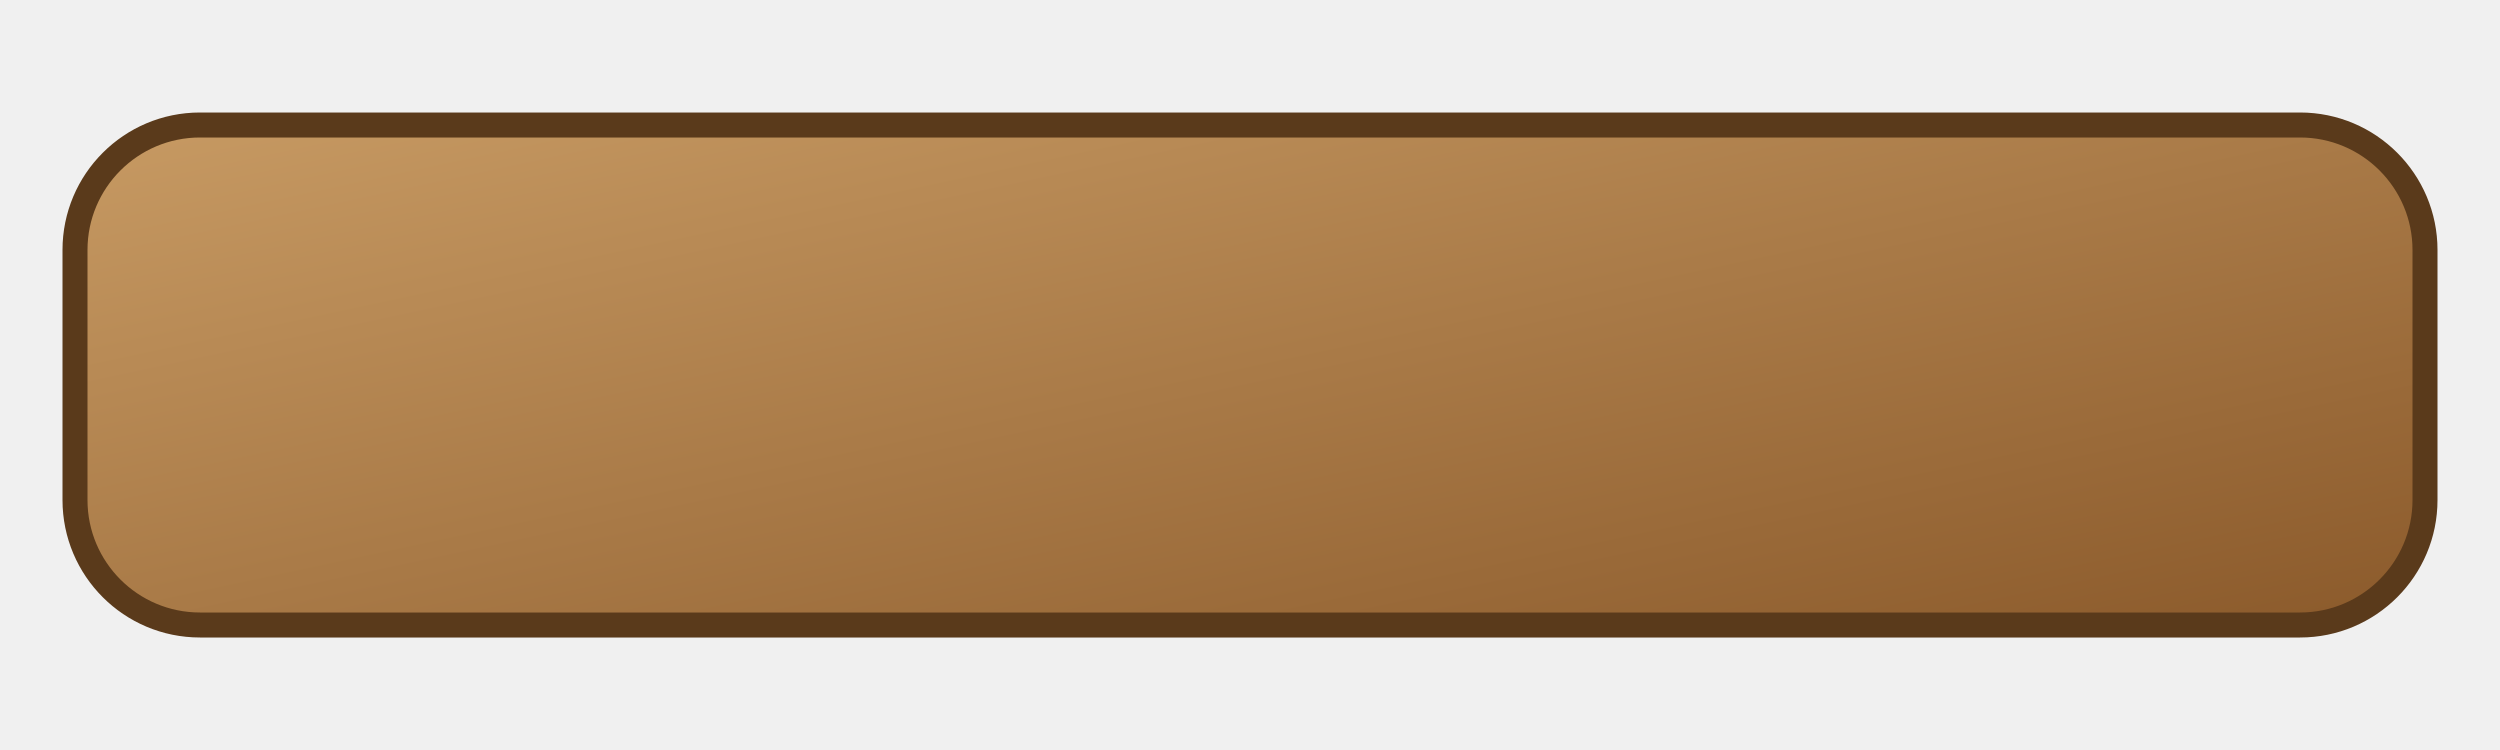
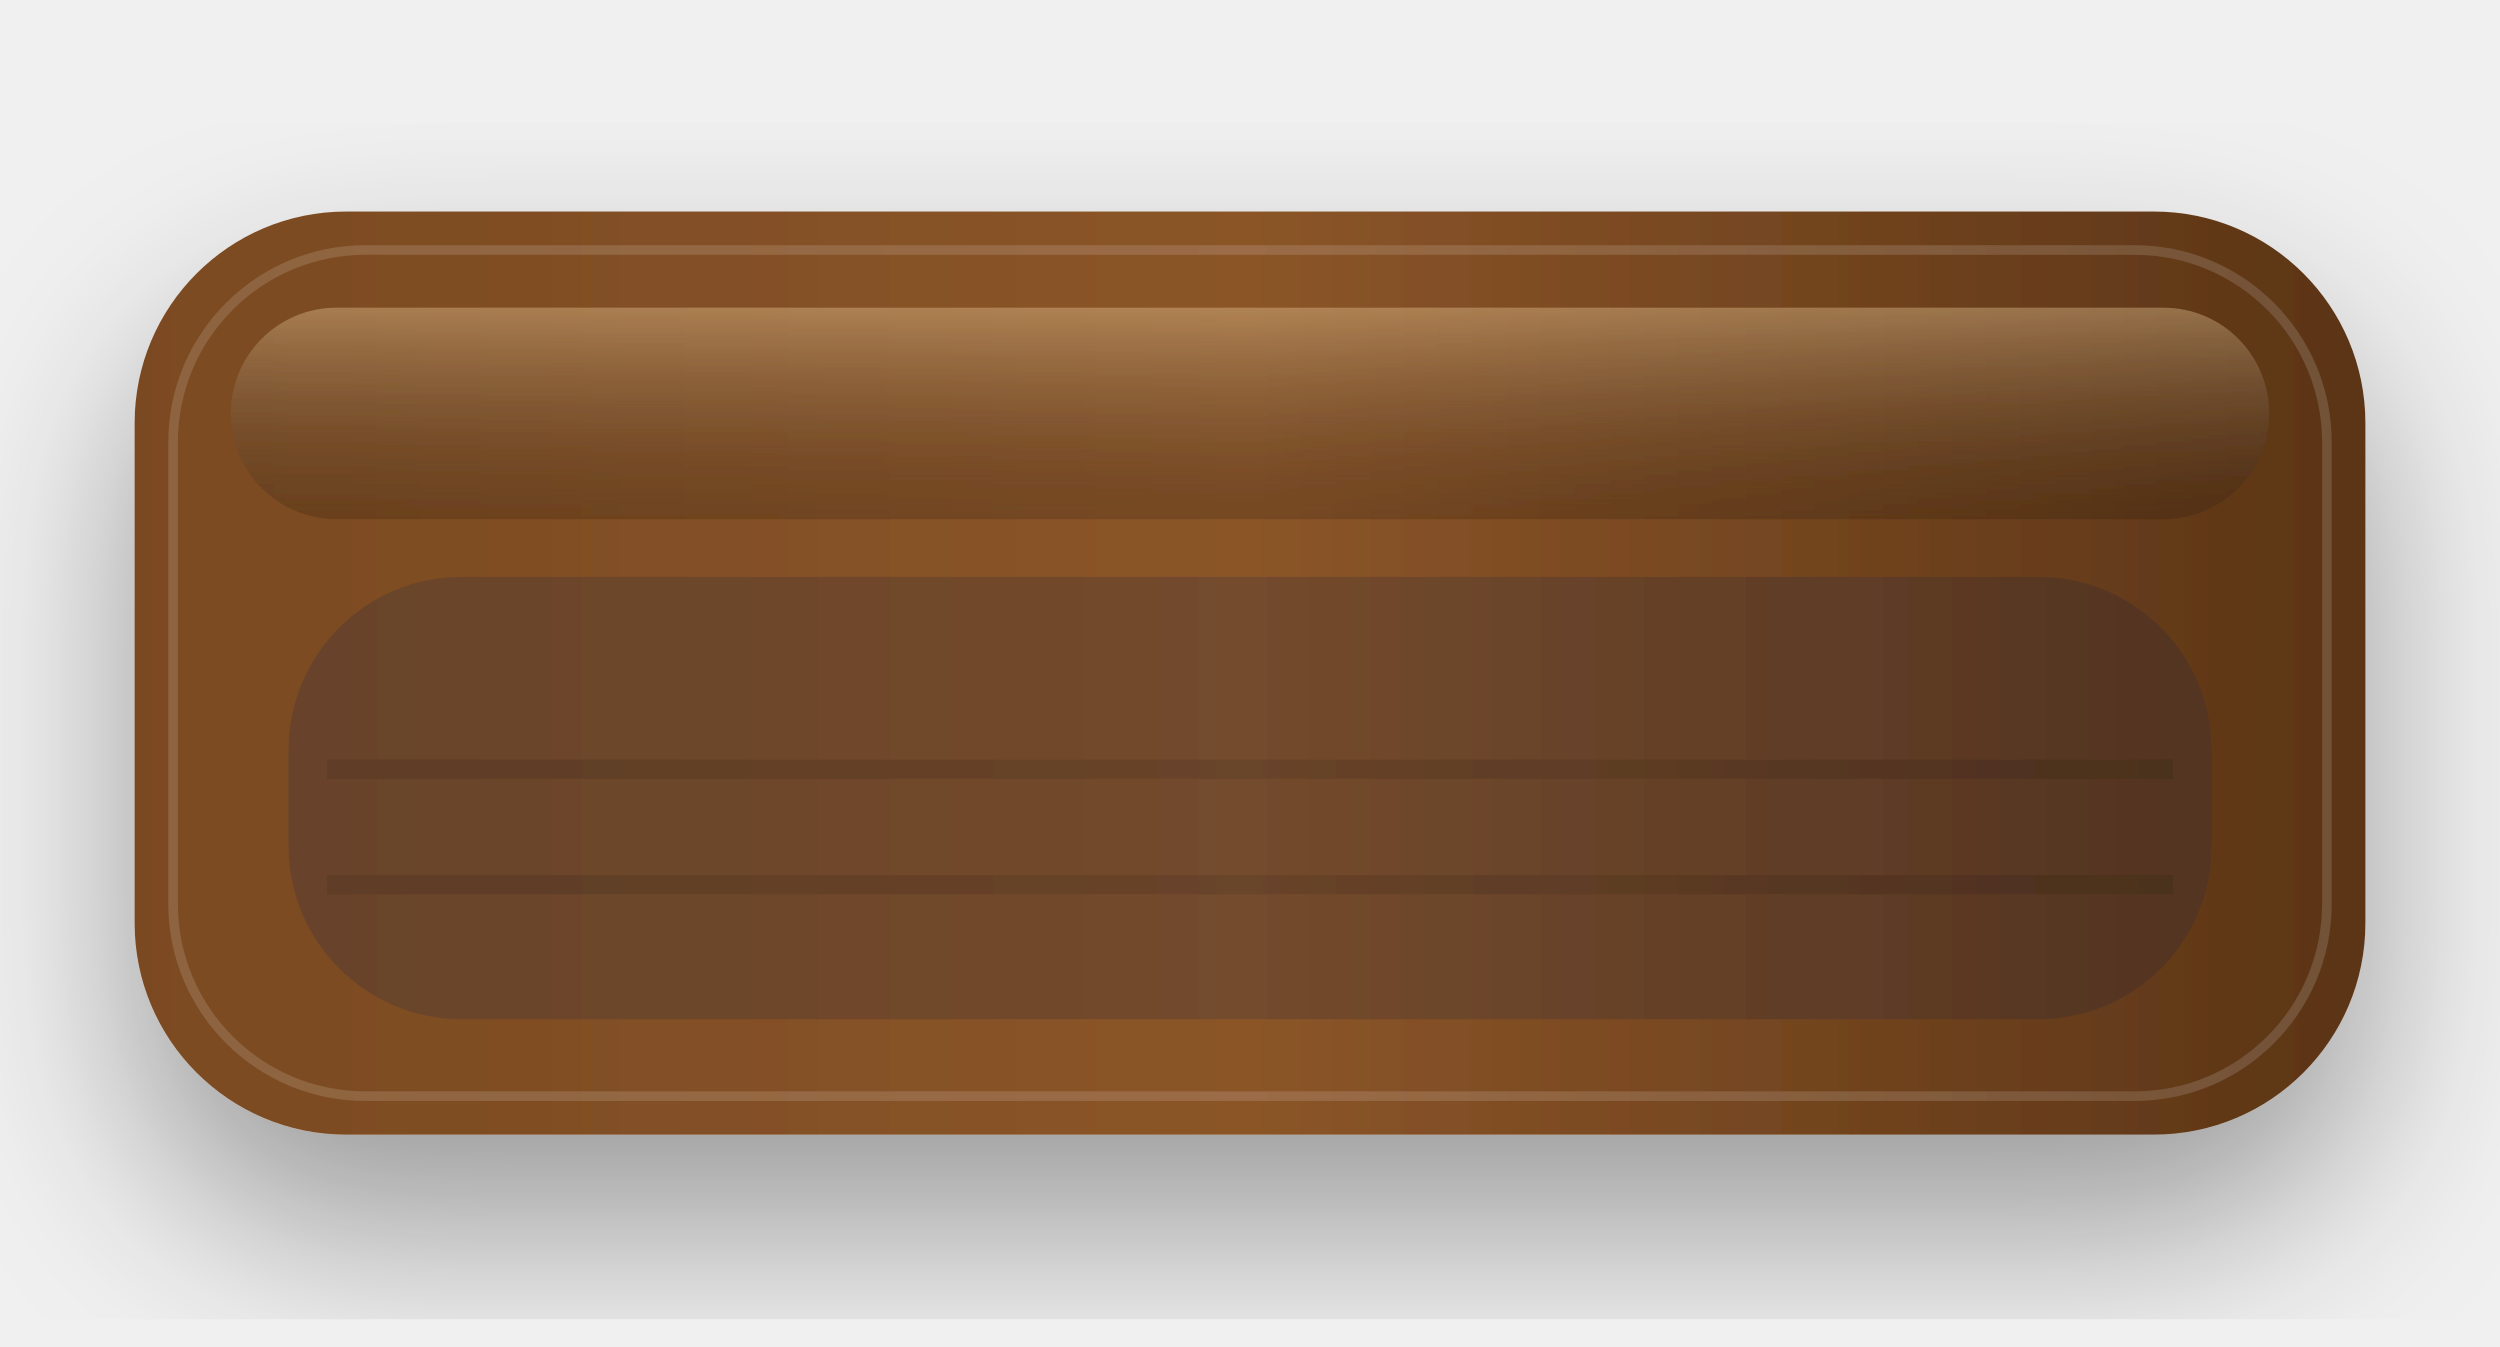
- <svg xmlns="http://www.w3.org/2000/svg" width="200" height="60" viewBox="0 0 200 60">
+ <svg xmlns="http://www.w3.org/2000/svg" viewBox="0 0 260 140">
  <defs>
-     <linearGradient id="g" x1="0" y1="0" x2="1" y2="1">
-       <stop offset="0" stop-color="#c79a63" />
-       <stop offset="1" stop-color="#8b5a2b" />
+     <linearGradient id="wood" x1="0" x2="1">
+       <stop offset="0" stop-color="#7a4a22" />
+       <stop offset=".5" stop-color="#8b5528" />
+       <stop offset="1" stop-color="#5a3416" />
    </linearGradient>
+     <linearGradient id="top" x1="0" x2="0" y1="0" y2="1">
+       <stop offset="0" stop-color="#f6d7a5" stop-opacity=".35" />
+       <stop offset="1" stop-color="#000" stop-opacity=".15" />
+     </linearGradient>
+     <filter id="shadow" x="-20%" y="-20%" width="140%" height="140%">
+       <feDropShadow dx="0" dy="10" stdDeviation="10" flood-color="#000" flood-opacity=".35" />
+     </filter>
  </defs>
-   <rect x="6" y="10" width="188" height="40" rx="10" fill="url(#g)" stroke="#5a3a1b" stroke-width="2" />
+   <g filter="url(#shadow)">
+     <rect x="14" y="22" width="232" height="96" rx="22" fill="url(#wood)" />
+     <rect x="24" y="32" width="212" height="22" rx="11" fill="url(#top)" />
+     <rect x="30" y="60" width="200" height="46" rx="18" fill="#0b1e44" opacity=".18" />
+     <path d="M34 80h192" stroke="#000" opacity=".10" stroke-width="2" />
+     <path d="M34 92h192" stroke="#000" opacity=".10" stroke-width="2" />
+     <rect x="18" y="26" width="224" height="88" rx="20" fill="none" stroke="#ffffff" opacity=".14" />
+   </g>
</svg>
